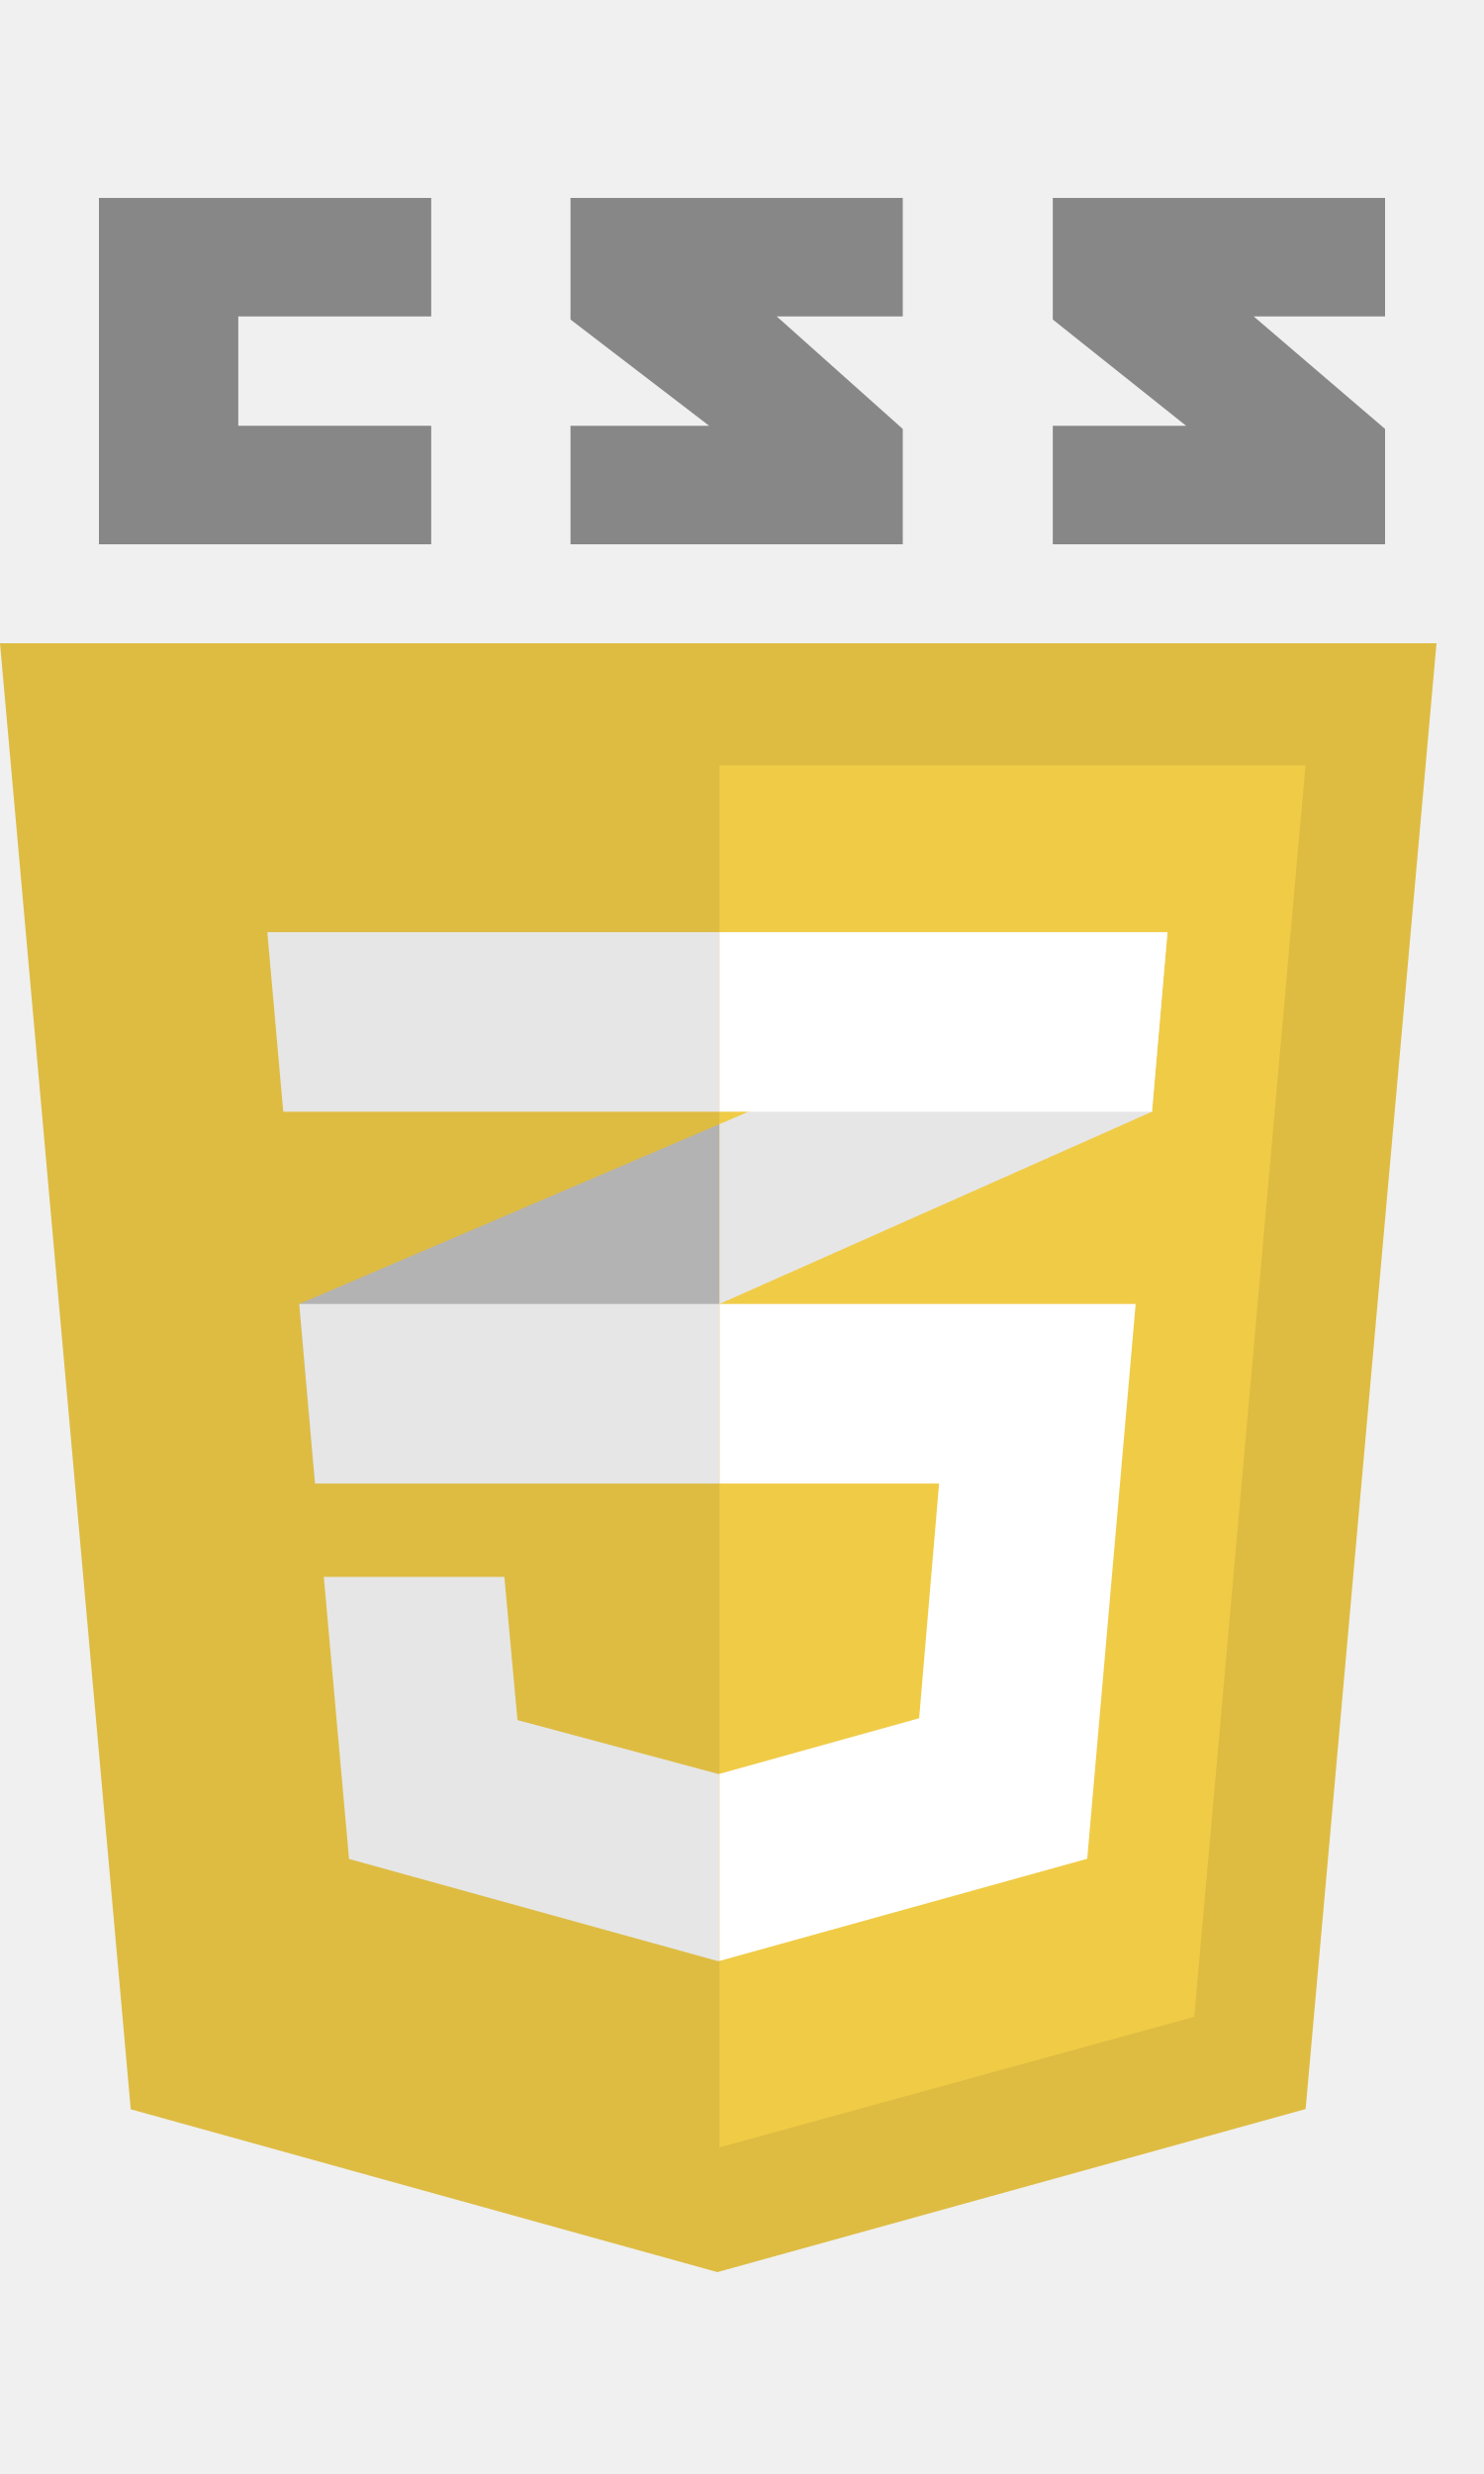
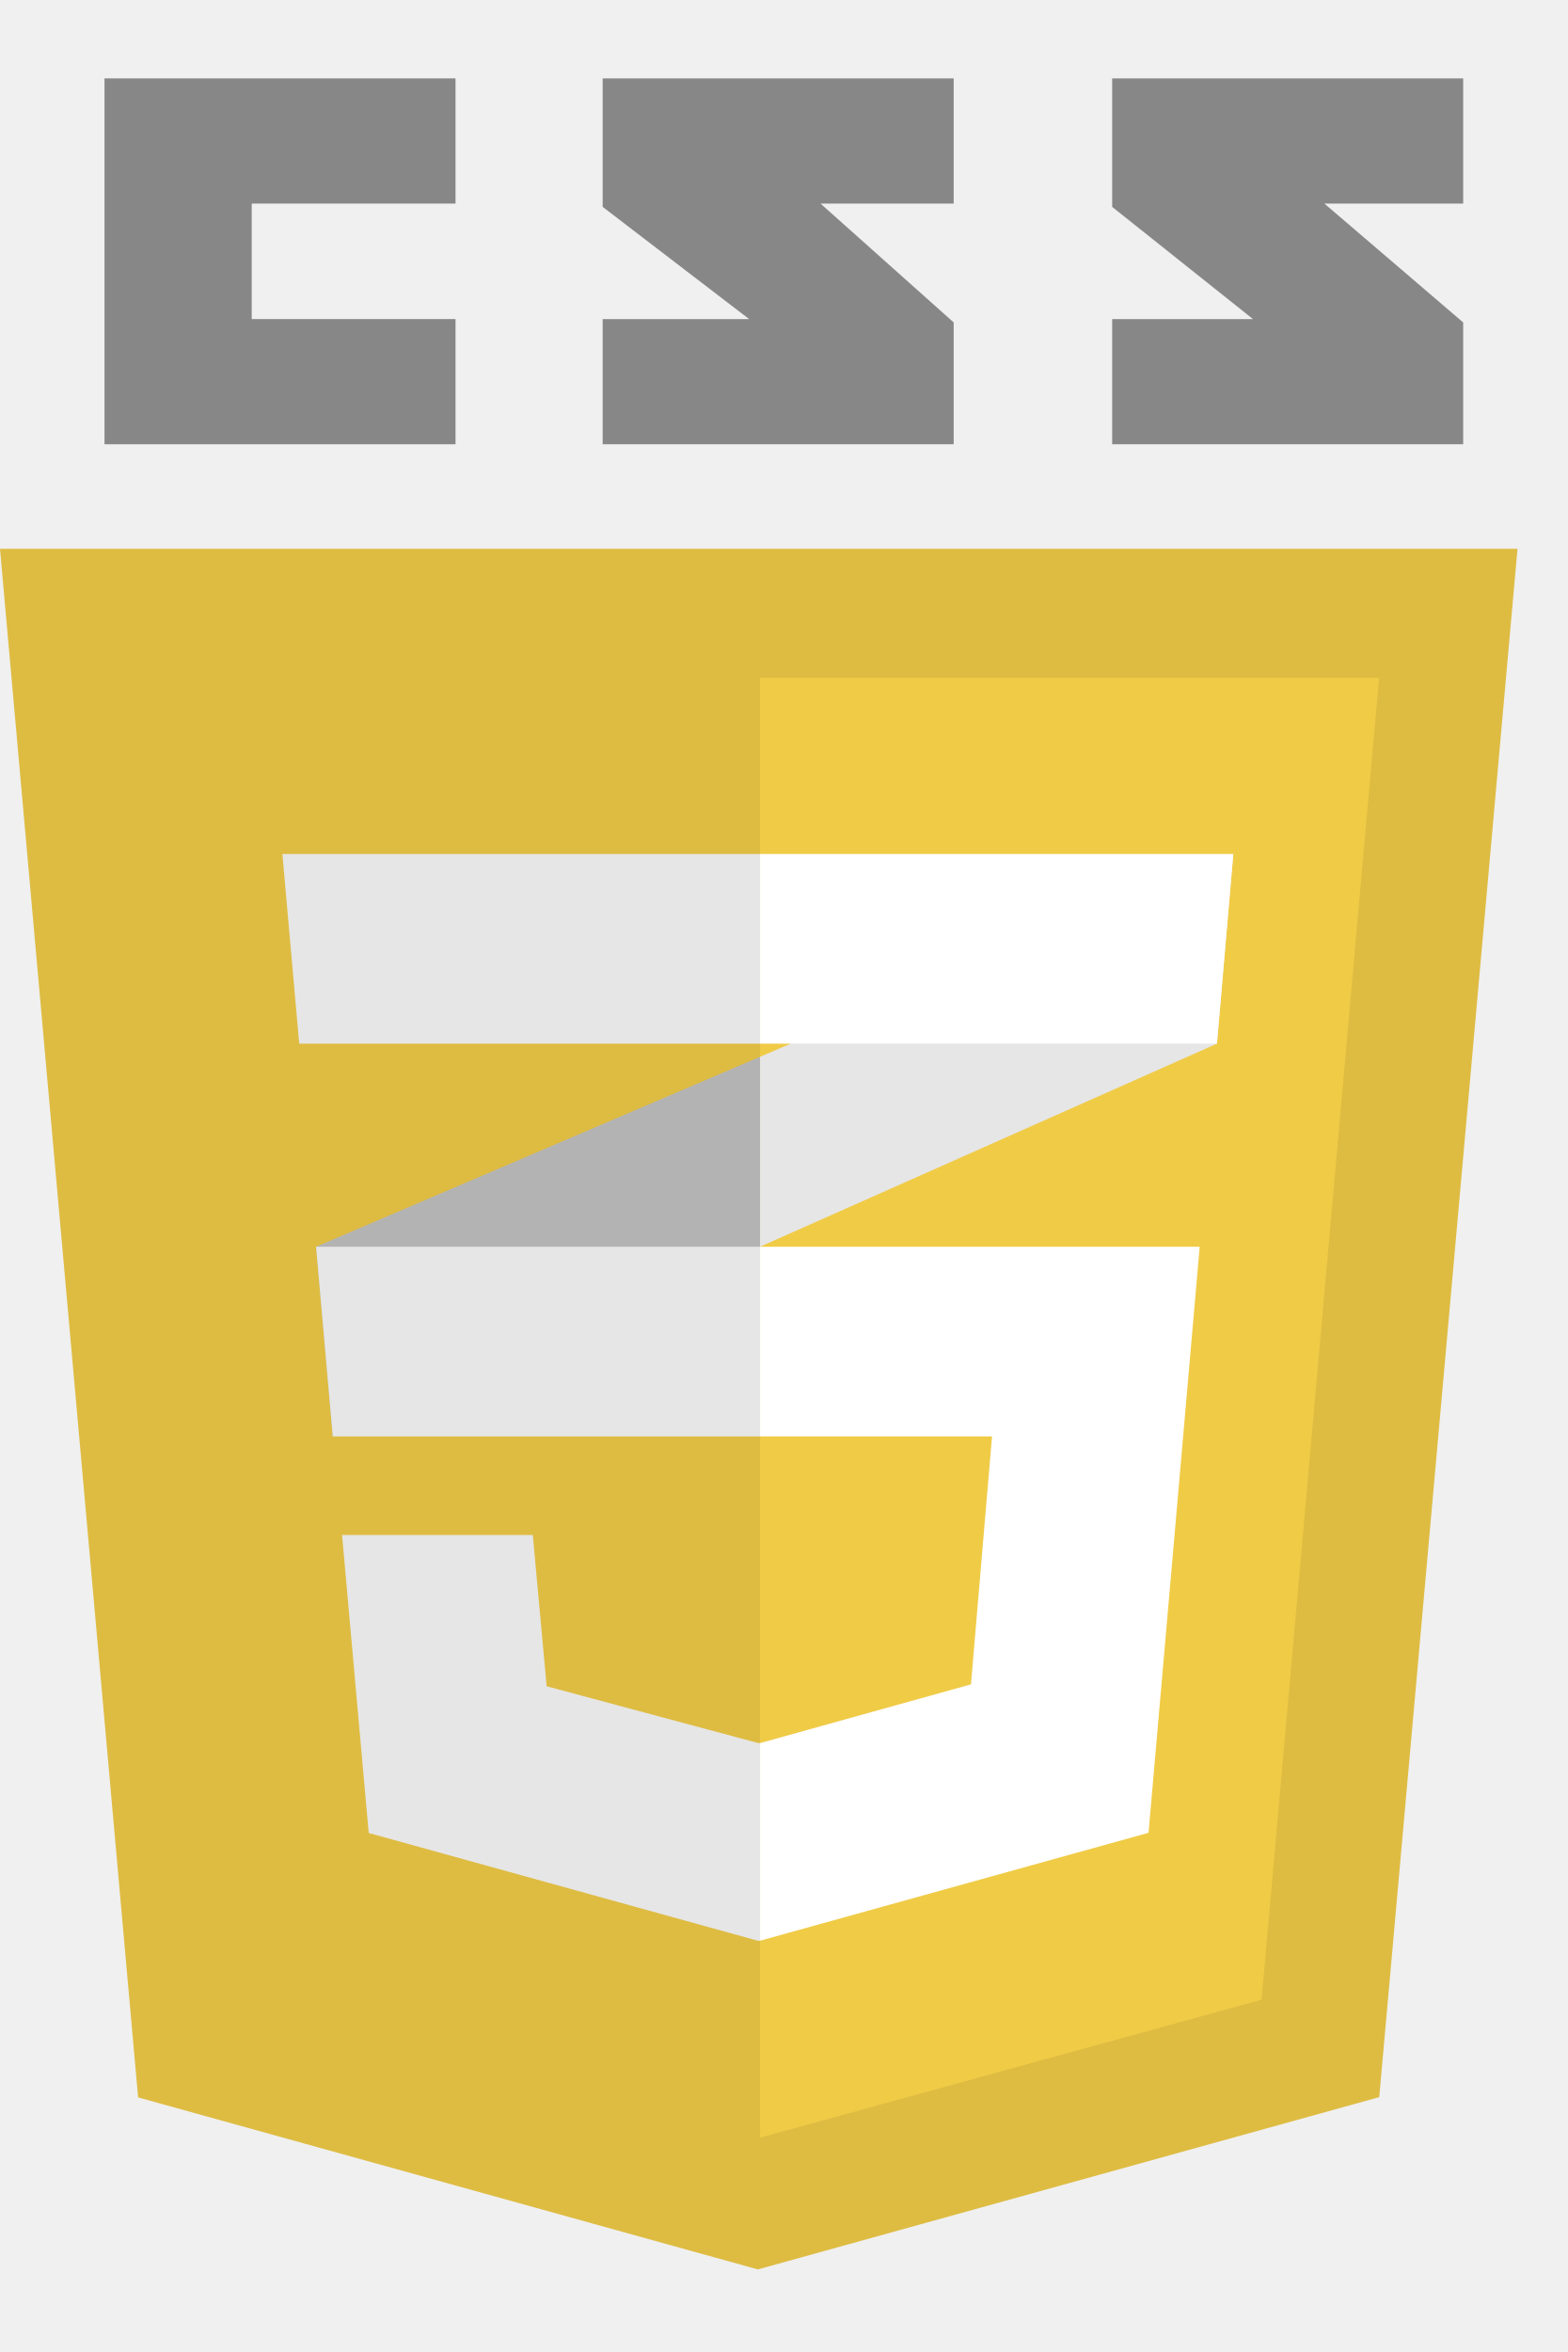
- <svg xmlns="http://www.w3.org/2000/svg" width="15" height="25" viewBox="0 0 30 42" fill="none">
+ <svg xmlns="http://www.w3.org/2000/svg" width="20" height="30" viewBox="0 0 30 42" fill="none">
  <path fill-rule="evenodd" clip-rule="evenodd" d="M2.643 38.629L0 9H29.04L26.394 38.624L14.502 41.92L2.643 38.629Z" fill="#DEBC42" />
  <path fill-rule="evenodd" clip-rule="evenodd" d="M14.545 39.399L24.142 36.76L26.391 11.467H14.545V39.399Z" fill="#F0CB46" />
  <path fill-rule="evenodd" clip-rule="evenodd" d="M6.049 22.353L6.368 25.982L14.544 22.353V18.719L6.049 22.353Z" fill="#B3B3B3" />
  <path fill-rule="evenodd" clip-rule="evenodd" d="M23.601 14.839L14.545 18.719V22.353L23.288 18.468L23.601 14.839Z" fill="#E6E6E6" />
  <path fill-rule="evenodd" clip-rule="evenodd" d="M14.544 31.847L14.516 31.851L10.461 30.763L10.196 27.869H6.546L7.056 33.57L14.515 35.635L14.544 35.628V31.847Z" fill="#E6E6E6" />
  <path fill-rule="evenodd" clip-rule="evenodd" d="M14.545 22.353V25.982H18.984L18.581 30.726L14.545 31.85V35.631L21.979 33.566L22.958 22.353H14.545Z" fill="white" />
  <path fill-rule="evenodd" clip-rule="evenodd" d="M14.544 22.353H6.049L6.368 25.982H14.544V22.353Z" fill="#E6E6E6" />
  <path fill-rule="evenodd" clip-rule="evenodd" d="M14.545 18.468V14.839H14.508H5.404L5.726 18.468H14.545Z" fill="#E6E6E6" />
  <path fill-rule="evenodd" clip-rule="evenodd" d="M14.545 14.839V18.422V18.468H23.288L23.601 14.839H14.545Z" fill="white" />
  <path d="M8.717 2.395V0H2V7H8.717V4.605H4.817V2.395H8.717Z" fill="#1E1E1E" fill-opacity="0.5" />
  <path d="M18.25 0H11.533V2.458L14.336 4.605H11.533V7H18.25V4.669L15.702 2.395H18.25V0Z" fill="#1E1E1E" fill-opacity="0.5" />
  <path d="M21.283 0H28V2.395H25.344L28 4.669V7H21.283V4.605H23.978L21.283 2.458V0Z" fill="#1E1E1E" fill-opacity="0.5" />
</svg>
